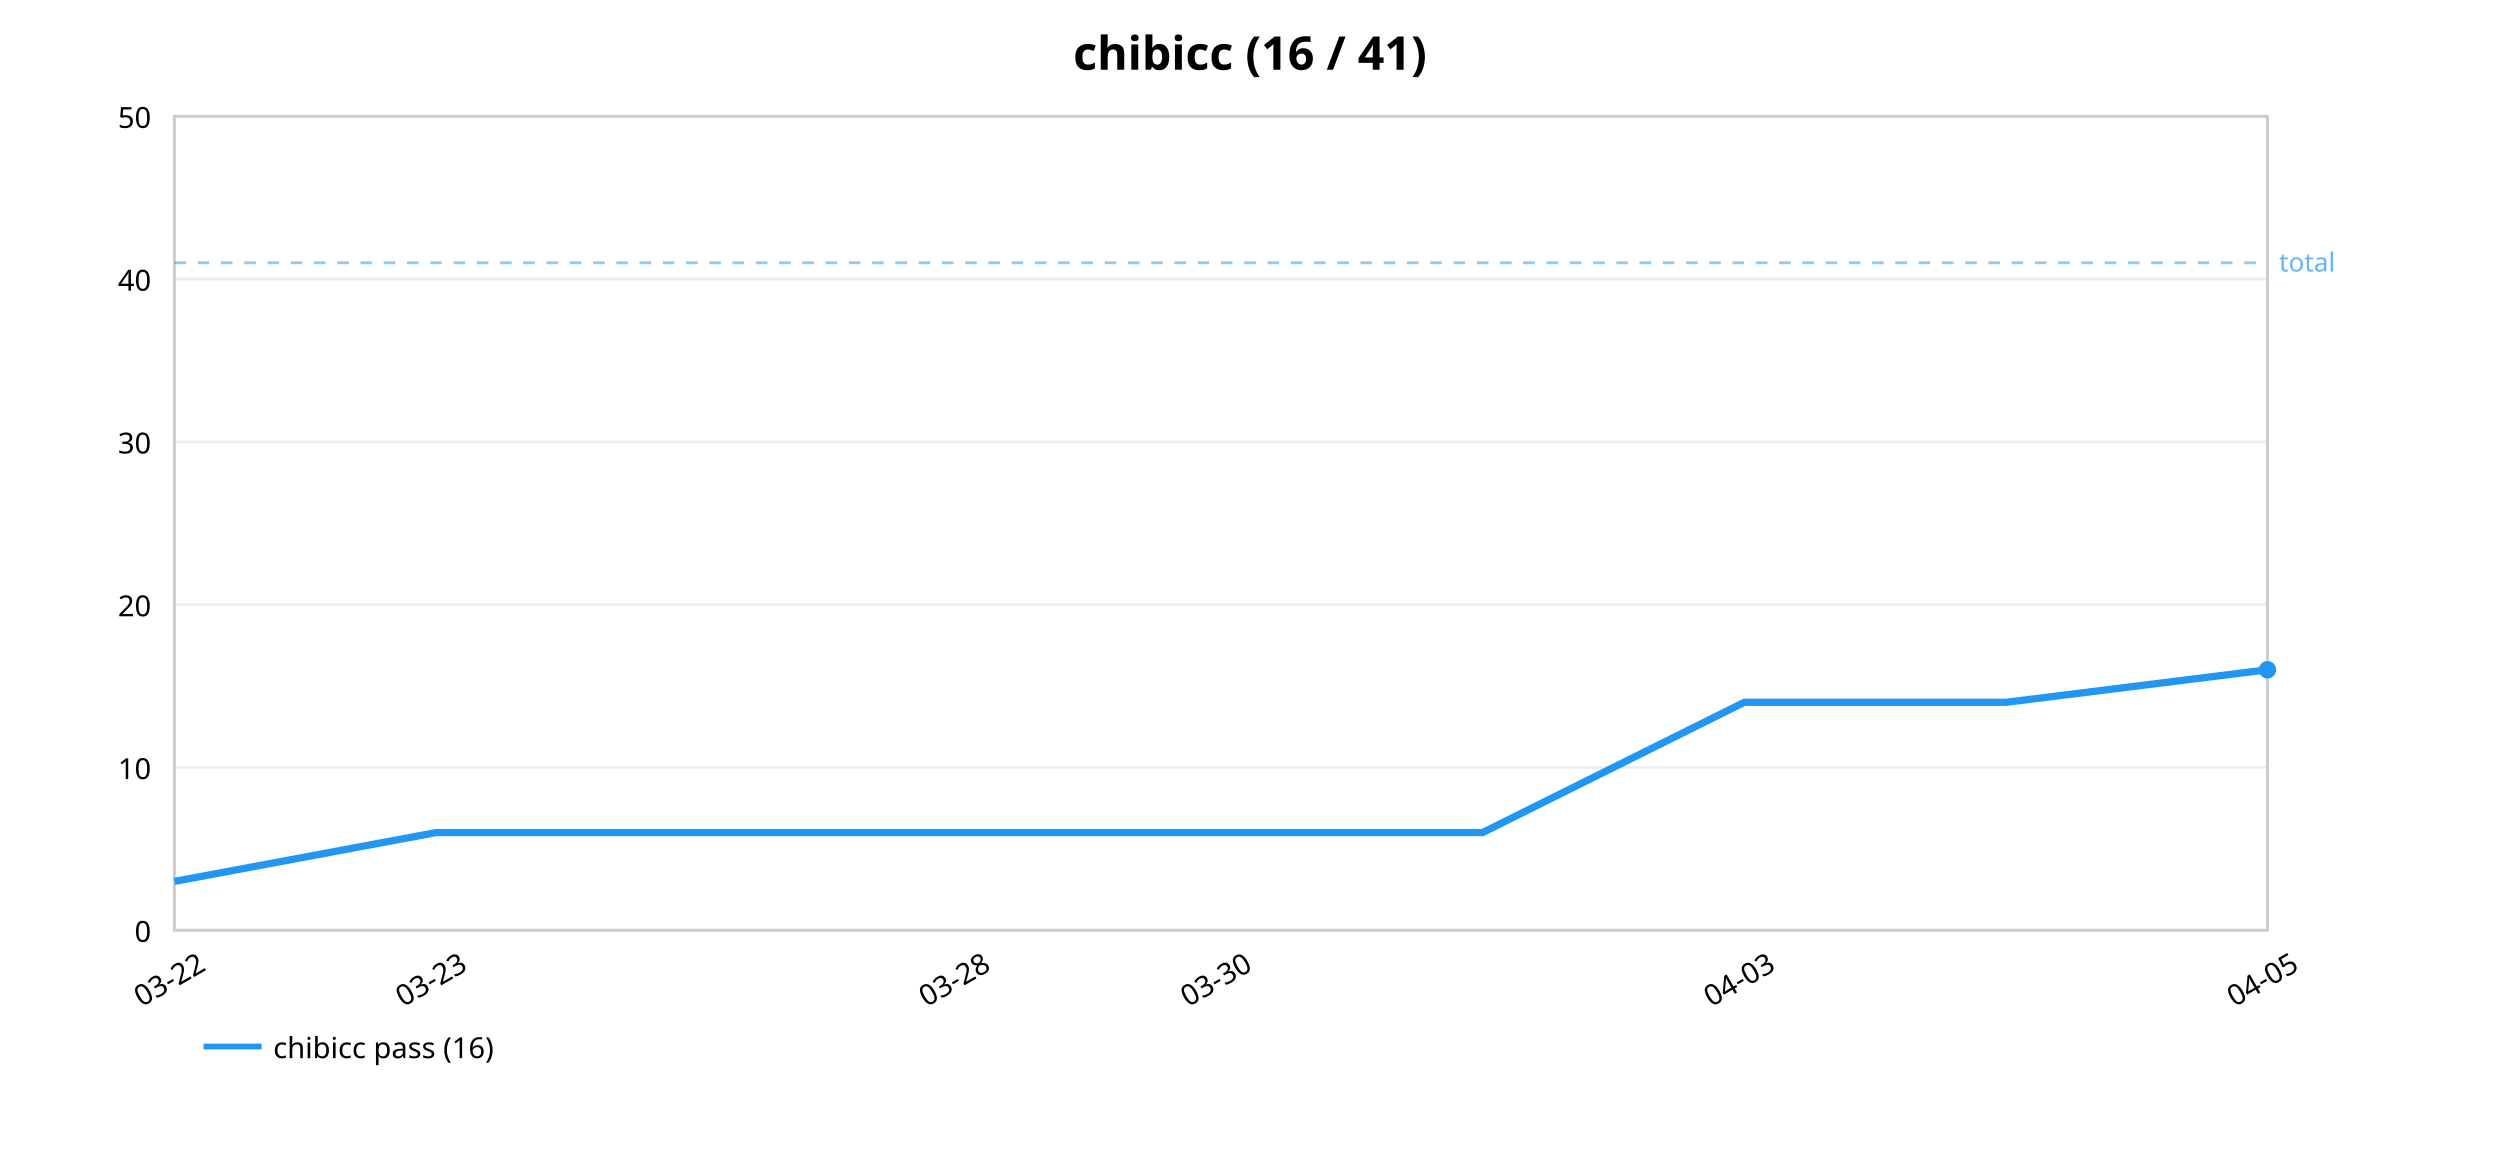
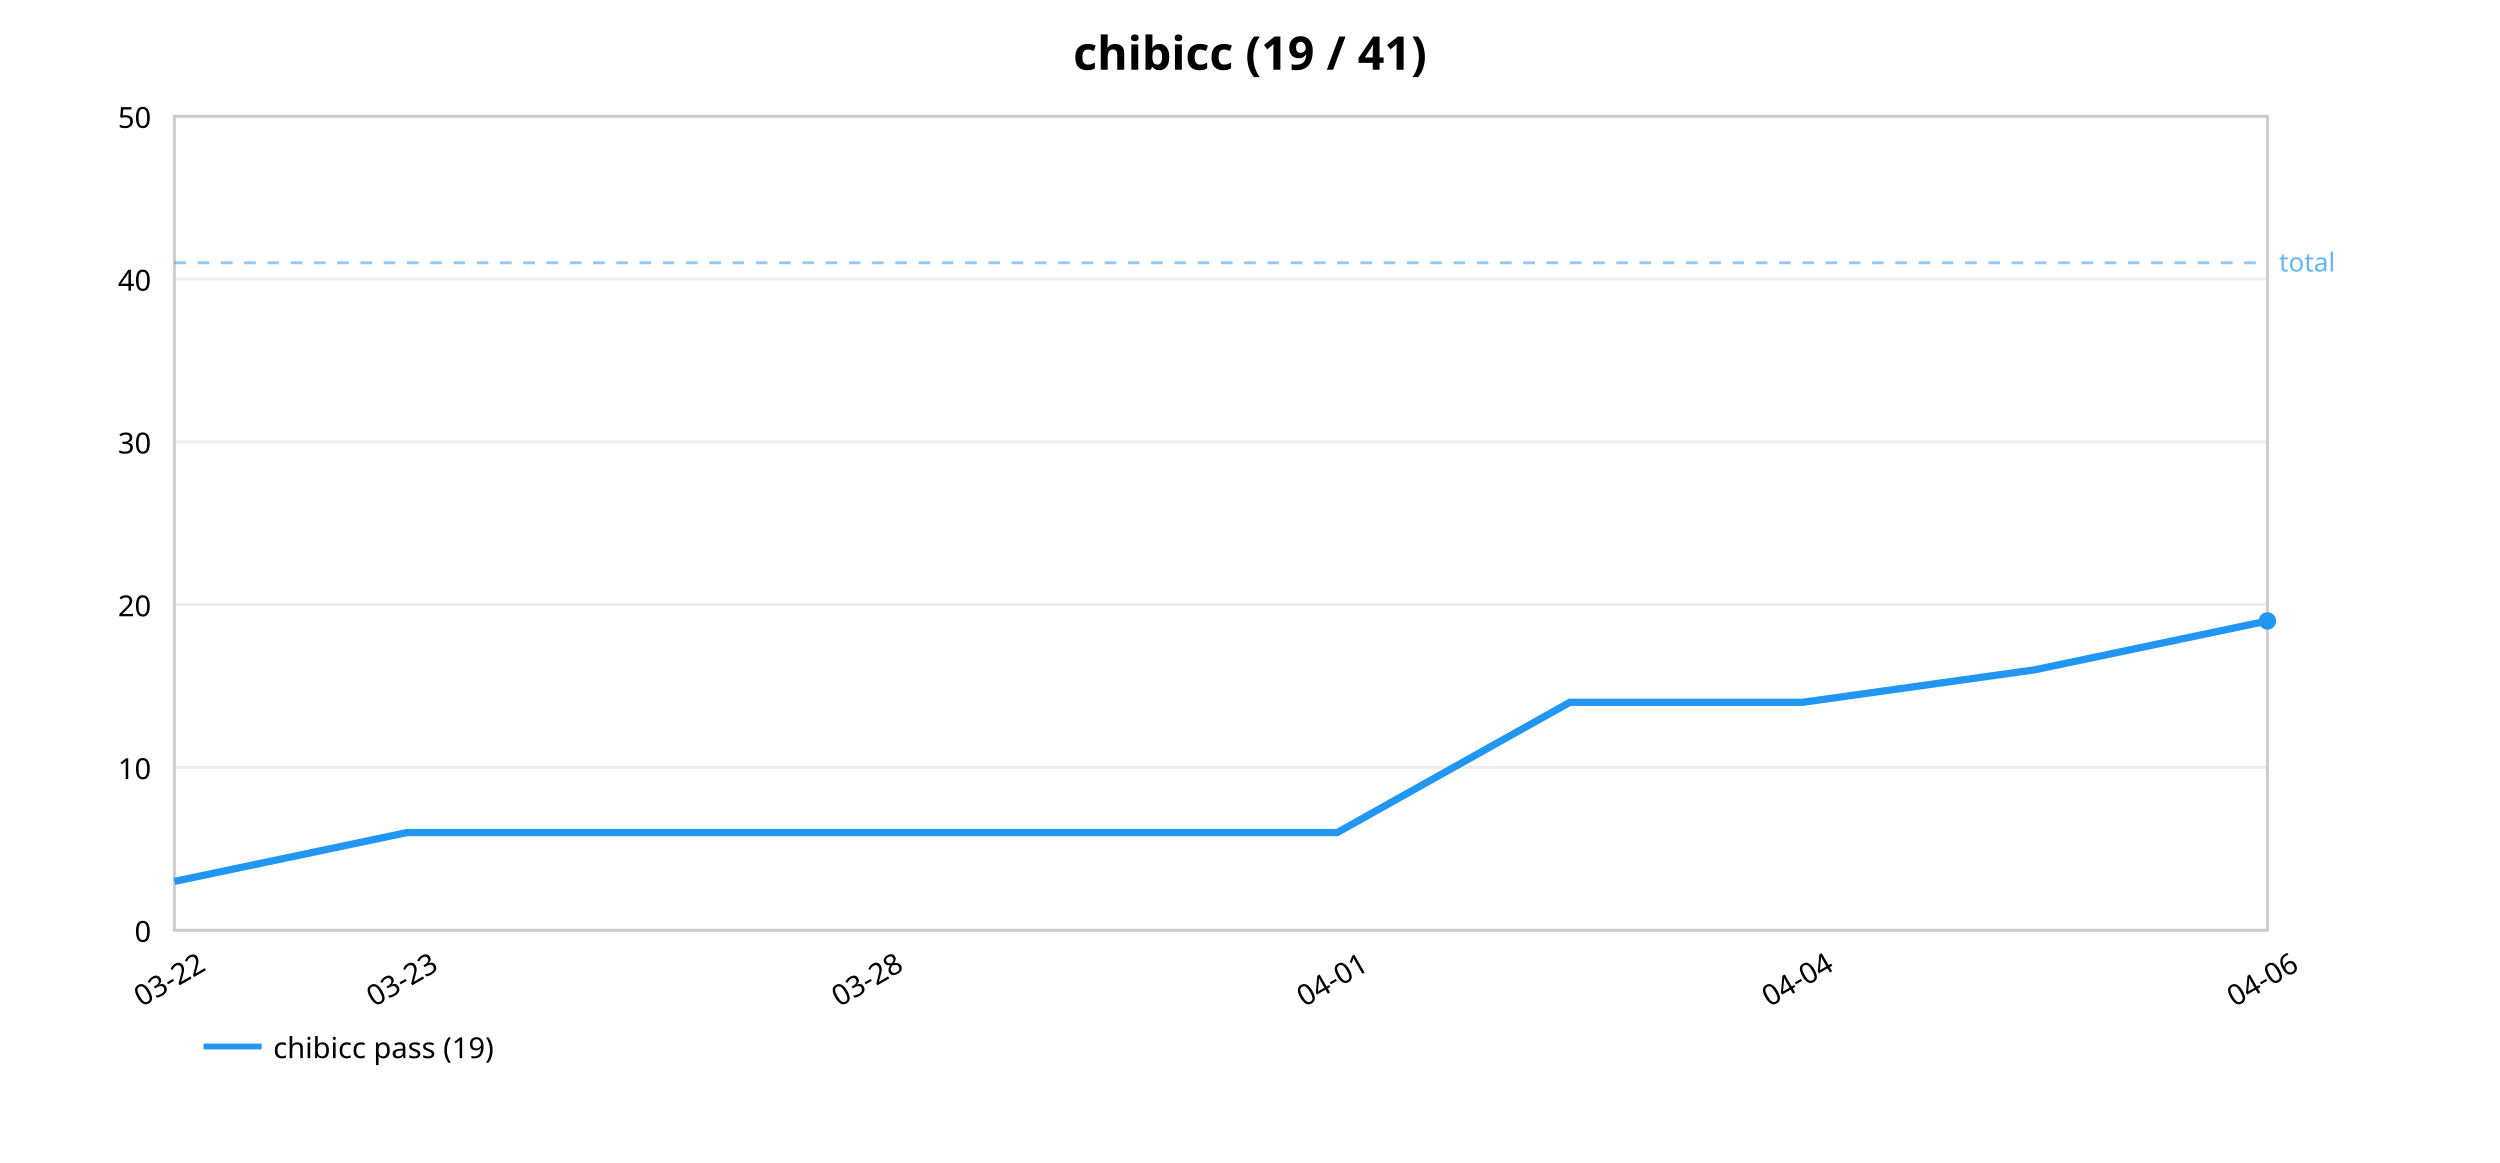
<svg xmlns="http://www.w3.org/2000/svg" viewBox="0 0 860 400" font-family="sans-serif" font-size="12">
  <rect width="860" height="400" fill="white" />
-   <text x="430" y="24" text-anchor="middle" font-size="16" font-weight="bold">chibicc (16 / 41)</text>
+   <text x="430" y="24" text-anchor="middle" font-size="16" font-weight="bold">chibicc (19 / 41)</text>
  <line x1="60" y1="320" x2="780" y2="320" stroke="#eee" />
  <text x="52" y="324" text-anchor="end" font-size="10">0</text>
  <line x1="60" y1="264" x2="780" y2="264" stroke="#eee" />
  <text x="52" y="268" text-anchor="end" font-size="10">10</text>
  <line x1="60" y1="208" x2="780" y2="208" stroke="#eee" />
  <text x="52" y="212" text-anchor="end" font-size="10">20</text>
  <line x1="60" y1="152" x2="780" y2="152" stroke="#eee" />
  <text x="52" y="156" text-anchor="end" font-size="10">30</text>
  <line x1="60" y1="96" x2="780" y2="96" stroke="#eee" />
  <text x="52" y="100" text-anchor="end" font-size="10">40</text>
  <line x1="60" y1="40" x2="780" y2="40" stroke="#eee" />
  <text x="52" y="44" text-anchor="end" font-size="10">50</text>
  <text x="60" y="340" text-anchor="middle" font-size="10" transform="rotate(-30,60,340)">03-22</text>
-   <text x="150" y="340" text-anchor="middle" font-size="10" transform="rotate(-30,150,340)">03-23</text>
-   <text x="330" y="340" text-anchor="middle" font-size="10" transform="rotate(-30,330,340)">03-28</text>
-   <text x="420" y="340" text-anchor="middle" font-size="10" transform="rotate(-30,420,340)">03-30</text>
-   <text x="600" y="340" text-anchor="middle" font-size="10" transform="rotate(-30,600,340)">04-03</text>
-   <text x="780" y="340" text-anchor="middle" font-size="10" transform="rotate(-30,780,340)">04-05</text>
+   <text x="140" y="340" text-anchor="middle" font-size="10" transform="rotate(-30,140,340)">03-23</text>
+   <text x="300" y="340" text-anchor="middle" font-size="10" transform="rotate(-30,300,340)">03-28</text>
+   <text x="460" y="340" text-anchor="middle" font-size="10" transform="rotate(-30,460,340)">04-01</text>
+   <text x="620" y="340" text-anchor="middle" font-size="10" transform="rotate(-30,620,340)">04-04</text>
+   <text x="780" y="340" text-anchor="middle" font-size="10" transform="rotate(-30,780,340)">04-06</text>
  <rect x="60" y="40" width="720" height="280" fill="none" stroke="#ccc" />
  <line x1="60" y1="90.4" x2="780" y2="90.4" stroke="#2196F3" stroke-width="1" stroke-dasharray="4,4" opacity="0.5" />
  <text x="784" y="93.4" font-size="9" fill="#2196F3" opacity="0.7">total</text>
-   <polyline points="60.0,303.2 150.0,286.4 240.0,286.4 330.0,286.4 420.0,286.4 510.0,286.4 600.0,241.6 690.0,241.6 780.0,230.4" fill="none" stroke="#2196F3" stroke-width="2.5" />
-   <circle cx="780.0" cy="230.4" r="3" fill="#2196F3" />
+   <polyline points="60.0,303.2 140.0,286.4 220.0,286.4 300.0,286.4 380.0,286.4 460.0,286.4 540.0,241.6 620.0,241.6 700.0,230.4 780.0,213.6" fill="none" stroke="#2196F3" stroke-width="2.5" />
+   <circle cx="780.0" cy="213.6" r="3" fill="#2196F3" />
  <line x1="70" y1="360" x2="90" y2="360" stroke="#2196F3" stroke-width="2" />
-   <text x="94" y="364" font-size="10">chibicc pass (16)</text>
+   <text x="94" y="364" font-size="10">chibicc pass (19)</text>
</svg>
